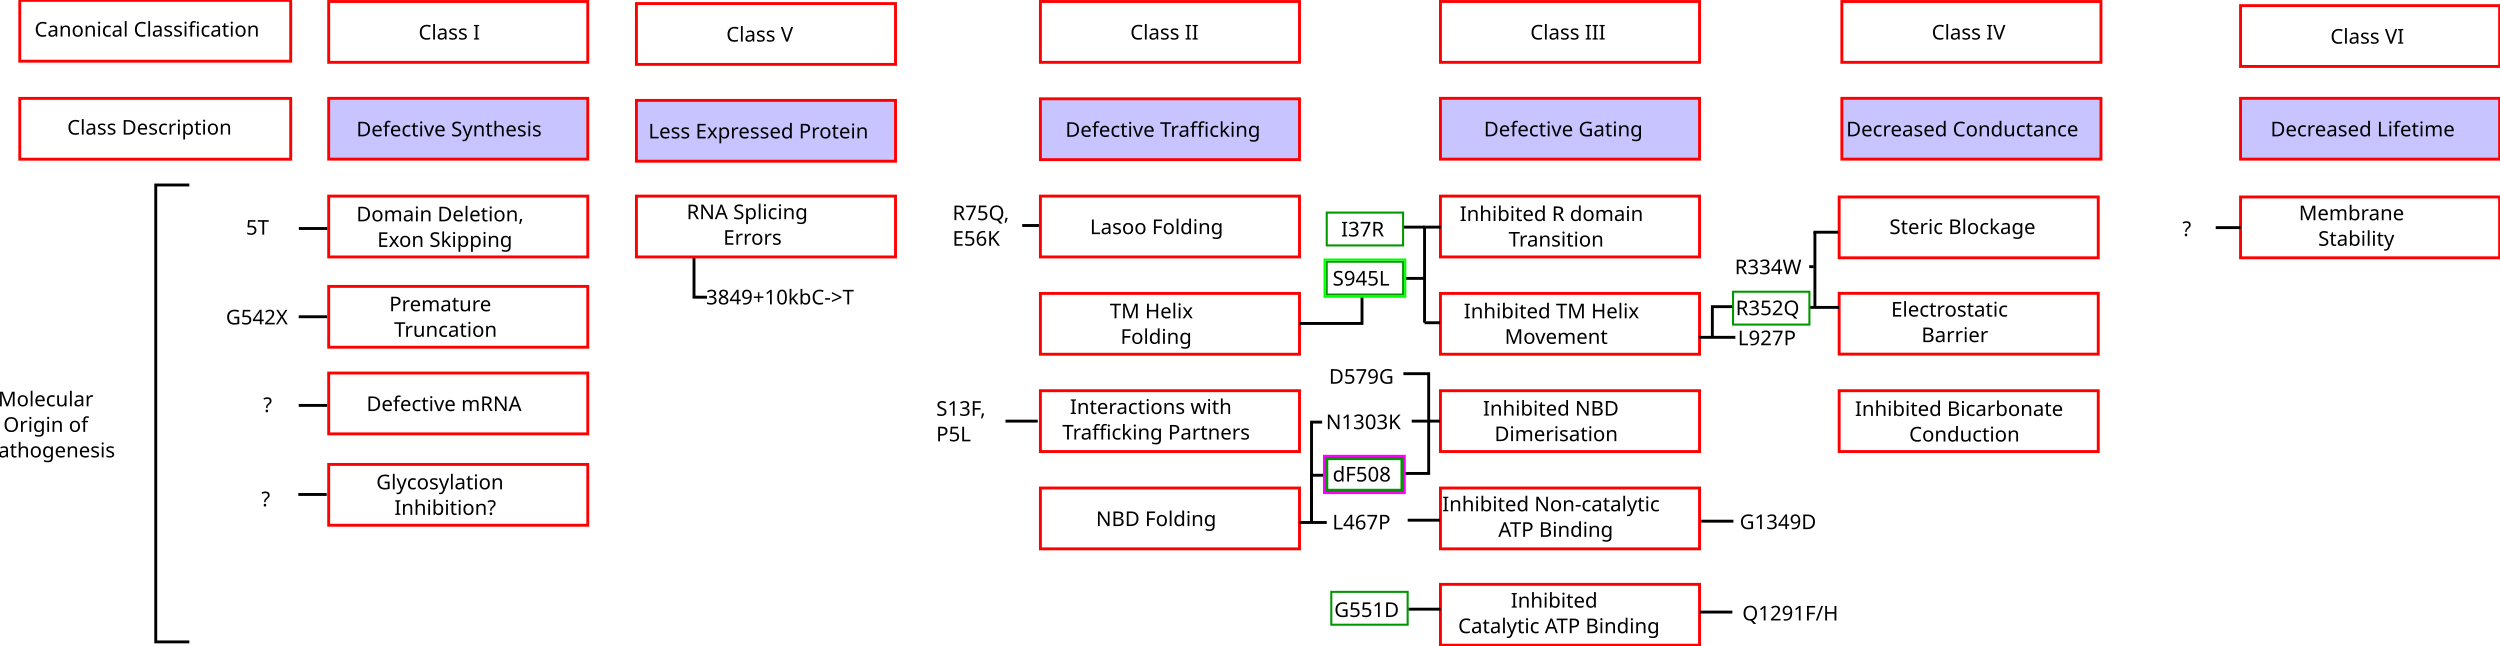
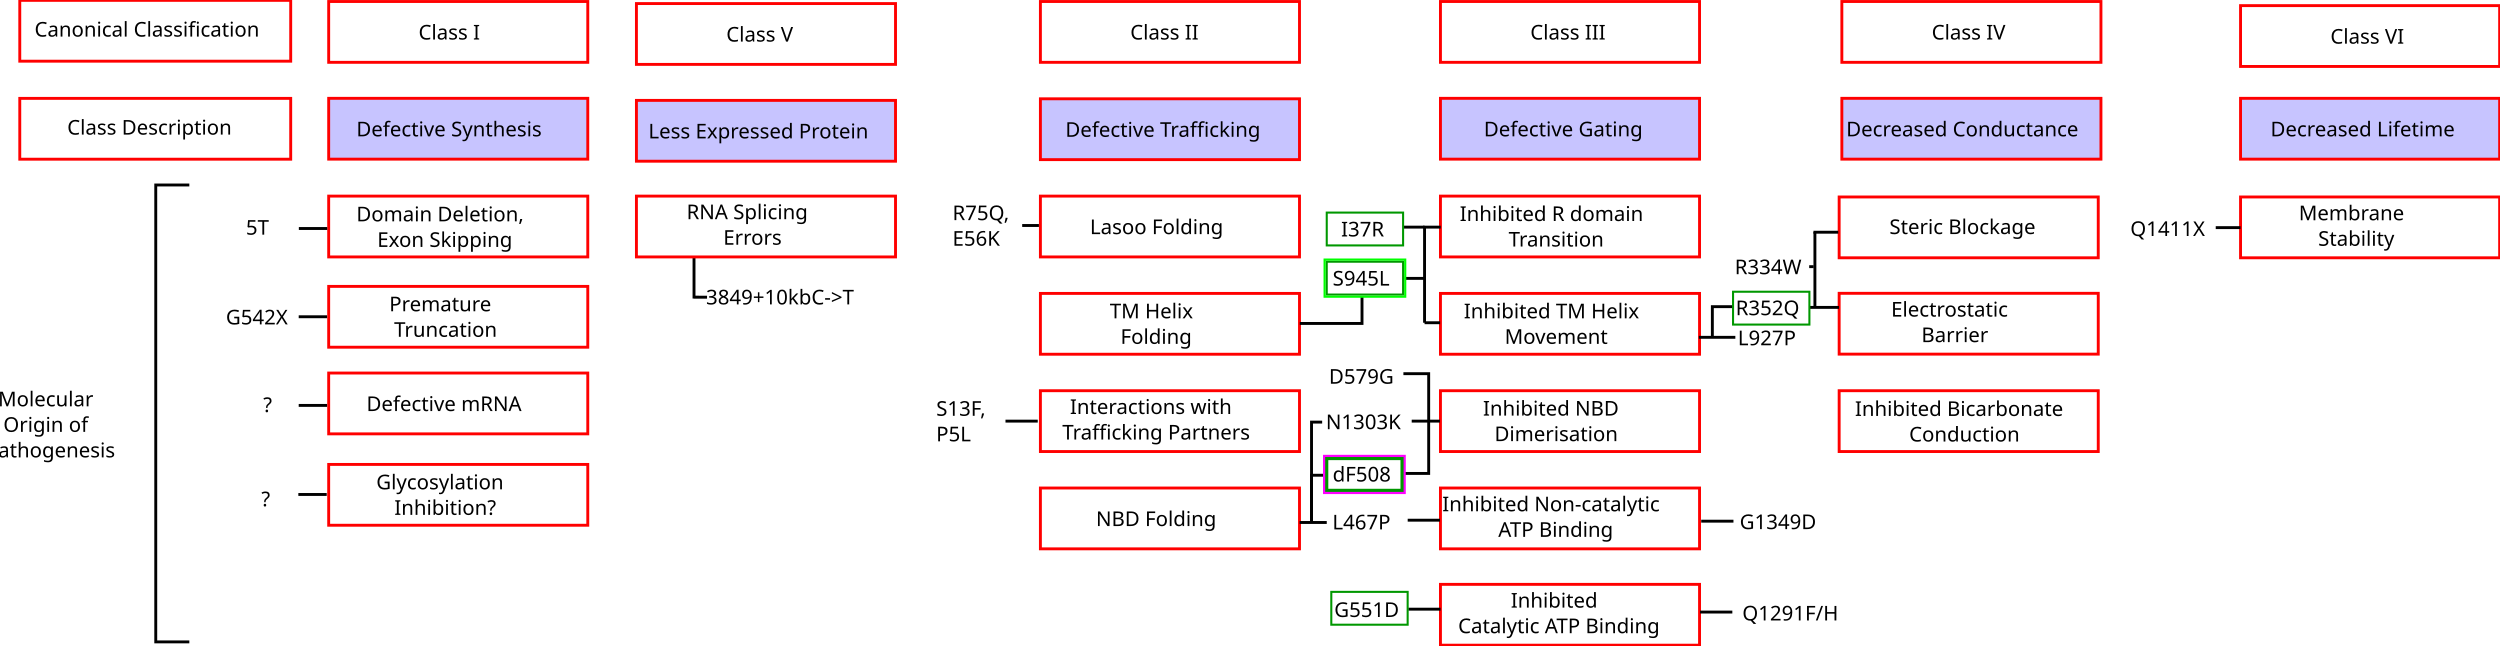
<svg xmlns="http://www.w3.org/2000/svg" width="1294.662mm" height="334.302mm" viewBox="0 0 1294.662 334.302" version="1.1" id="svg8">
  <defs id="defs2" />
  <g id="layer1" transform="translate(-29.07004,-30.84375)">
    <rect style="fill:none;fill-opacity:1;stroke:#ff0000;stroke-width:1.5;stroke-miterlimit:4;stroke-dasharray:none;stroke-opacity:1" id="rect815" width="140.304" height="31.499" x="39.311" y="31.03" ry="0" />
    <text xml:space="preserve" style="font-style:normal;font-weight:normal;font-size:10.583px;line-height:1.25;font-family:sans-serif;letter-spacing:0px;word-spacing:0px;fill:#000000;fill-opacity:1;stroke:none;stroke-width:0.265" x="46.945" y="49.804" id="text819">
      <tspan id="tspan817" x="46.945" y="49.804" style="stroke-width:0.265">Canonical Classification</tspan>
    </text>
    <g id="g934" transform="translate(123.679,-0.8018088)" />
    <rect style="fill:none;fill-opacity:1;stroke:#ff0000;stroke-width:1.5;stroke-miterlimit:4;stroke-dasharray:none;stroke-opacity:1" id="rect815-3-5-2-0-7" width="134.175" height="31.499" x="358.653" y="32.69" ry="0" />
    <text xml:space="preserve" style="font-style:normal;font-weight:normal;font-size:10.583px;line-height:1.25;font-family:sans-serif;letter-spacing:0px;word-spacing:0px;fill:#000000;fill-opacity:1;stroke:none;stroke-width:0.265" x="405.179" y="52.385" id="text819-6-3-7-6-5">
      <tspan id="tspan817-7-5-0-2-9" x="405.179" y="52.385" style="stroke-width:0.265">Class V</tspan>
    </text>
    <rect style="fill:none;fill-opacity:1;stroke:#ff0000;stroke-width:1.5;stroke-miterlimit:4;stroke-dasharray:none;stroke-opacity:1" id="rect815-3-5-2-0-61" width="134.175" height="31.499" x="199.284" y="31.621" ry="0" />
    <text xml:space="preserve" style="font-style:normal;font-weight:normal;font-size:10.583px;line-height:1.25;font-family:sans-serif;letter-spacing:0px;word-spacing:0px;fill:#000000;fill-opacity:1;stroke:none;stroke-width:0.265" x="245.809" y="51.316" id="text819-6-3-7-6-29">
      <tspan id="tspan817-7-5-0-2-3" x="245.809" y="51.316" style="stroke-width:0.265">Class I</tspan>
    </text>
    <rect style="fill:none;fill-opacity:1;stroke:#ff0000;stroke-width:1.5;stroke-miterlimit:4;stroke-dasharray:none;stroke-opacity:1" id="rect815-3-5-2-0-9-9-8-0-9-5" width="134.175" height="31.499" x="199.284" y="132.4" ry="0" />
    <text xml:space="preserve" style="font-style:normal;font-weight:normal;font-size:10.583px;line-height:1.25;font-family:sans-serif;text-align:center;letter-spacing:0px;word-spacing:0px;text-anchor:middle;fill:#000000;fill-opacity:1;stroke:none;stroke-width:0.265" x="266.301" y="145.481" id="text819-6-3-7-6-2-4-4-3-3-2">
      <tspan x="267.983" y="145.481" style="text-align:center;text-anchor:middle;stroke-width:0.265" id="tspan1224">Domain Deletion, </tspan>
      <tspan x="266.301" y="158.71" style="text-align:center;text-anchor:middle;stroke-width:0.265" id="tspan1182">Exon Skipping</tspan>
    </text>
    <rect style="fill:none;fill-opacity:1;stroke:#ff0000;stroke-width:1.5;stroke-miterlimit:4;stroke-dasharray:none;stroke-opacity:1" id="rect815-3-5-2-0-9-9-8-0-9-5-4" width="134.175" height="31.499" x="199.284" y="179.156" ry="0" />
    <text xml:space="preserve" style="font-style:normal;font-weight:normal;font-size:10.583px;line-height:1.25;font-family:sans-serif;text-align:center;letter-spacing:0px;word-spacing:0px;text-anchor:middle;fill:#000000;fill-opacity:1;stroke:none;stroke-width:0.265" x="266.704" y="192.048" id="text819-6-3-7-6-2-4-4-3-3-2-4">
      <tspan x="266.704" y="192.048" style="text-align:center;text-anchor:middle;stroke-width:0.265" id="tspan1224-0">Premature</tspan>
      <tspan id="tspan1267" x="266.704" y="205.277" style="text-align:center;text-anchor:middle;stroke-width:0.265">Truncation</tspan>
    </text>
    <rect style="fill:none;fill-opacity:1;stroke:#ff0000;stroke-width:1.5;stroke-miterlimit:4;stroke-dasharray:none;stroke-opacity:1" id="rect815-3-5-2-0-9-9-8-0-9-5-4-1" width="134.175" height="31.499" x="199.283" y="224.026" ry="0" />
    <text xml:space="preserve" style="font-style:normal;font-weight:normal;font-size:10.583px;line-height:1.25;font-family:sans-serif;text-align:center;letter-spacing:0px;word-spacing:0px;text-anchor:middle;fill:#000000;fill-opacity:1;stroke:none;stroke-width:0.265" x="265.895" y="243.721" id="text819-6-3-7-6-2-4-4-3-3-2-4-4">
      <tspan id="tspan1267-2" x="265.895" y="243.721" style="text-align:center;text-anchor:middle;stroke-width:0.265">Defective mRNA</tspan>
    </text>
    <rect style="fill:none;fill-opacity:1;stroke:#ff0000;stroke-width:1.5;stroke-miterlimit:4;stroke-dasharray:none;stroke-opacity:1" id="rect815-3-5-2-0" width="134.175" height="31.499" x="982.901" y="31.621" ry="0" />
    <text xml:space="preserve" style="font-style:normal;font-weight:normal;font-size:10.583px;line-height:1.25;font-family:sans-serif;letter-spacing:0px;word-spacing:0px;fill:#000000;fill-opacity:1;stroke:none;stroke-width:0.265" x="1029.426" y="51.316" id="text819-6-3-7-6">
      <tspan id="tspan817-7-5-0-2" x="1029.426" y="51.316" style="stroke-width:0.265">Class IV</tspan>
    </text>
    <rect style="fill:none;fill-opacity:1;stroke:#ff0000;stroke-width:1.5;stroke-miterlimit:4;stroke-dasharray:none;stroke-opacity:1" id="rect815-3-5-2-0-9-9-68" width="134.175" height="31.499" x="981.5" y="132.848" ry="0" />
    <text xml:space="preserve" style="font-style:normal;font-weight:normal;font-size:10.583px;line-height:1.25;font-family:sans-serif;letter-spacing:0px;word-spacing:0px;fill:#000000;fill-opacity:1;stroke:none;stroke-width:0.265" x="1007.517" y="152.052" id="text819-6-3-7-6-2-4-9">
      <tspan id="tspan817-7-5-0-2-0-7-2" x="1007.517" y="152.052" style="stroke-width:0.265">Steric Blockage</tspan>
    </text>
    <rect style="fill:none;fill-opacity:1;stroke:#ff0000;stroke-width:1.5;stroke-miterlimit:4;stroke-dasharray:none;stroke-opacity:1" id="rect815-3-5-2-0-9-9-86-4" width="134.175" height="31.499" x="981.502" y="182.737" ry="0" />
    <text xml:space="preserve" style="font-style:normal;font-weight:normal;font-size:10.583px;line-height:1.25;font-family:sans-serif;text-align:center;letter-spacing:0px;word-spacing:0px;text-anchor:middle;fill:#000000;fill-opacity:1;stroke:none;stroke-width:0.265" x="1048.293" y="194.792" id="text819-6-3-7-6-2-4-8-9">
      <tspan id="tspan1328-0" x="1048.293" y="194.792" style="text-align:center;text-anchor:middle;stroke-width:0.265">Electrostatic</tspan>
      <tspan x="1048.293" y="208.021" style="text-align:center;text-anchor:middle;stroke-width:0.265" id="tspan1415">Barrier</tspan>
    </text>
    <rect style="fill:#c7c4ff;fill-opacity:1;stroke:#ff0000;stroke-width:1.5;stroke-miterlimit:4;stroke-dasharray:none;stroke-opacity:1" id="rect815-3-5-2-0-87" width="134.175" height="31.499" x="982.901" y="81.762" ry="0" />
    <text xml:space="preserve" style="font-style:normal;font-weight:normal;font-size:10.583px;line-height:1.25;font-family:sans-serif;letter-spacing:0px;word-spacing:0px;fill:#000000;fill-opacity:1;stroke:none;stroke-width:0.265" x="985.155" y="101.457" id="text819-6-3-7-6-17">
      <tspan id="tspan817-7-5-0-2-2" x="985.155" y="101.457" style="stroke-width:0.265">Decreased Conductance</tspan>
    </text>
    <rect style="fill:none;fill-opacity:1;stroke:#ff0000;stroke-width:1.5;stroke-miterlimit:4;stroke-dasharray:none;stroke-opacity:1" id="rect815-3-5-2-0-6" width="134.175" height="31.499" x="1189.371" y="33.759" ry="0" />
    <text xml:space="preserve" style="font-style:normal;font-weight:normal;font-size:10.583px;line-height:1.25;font-family:sans-serif;letter-spacing:0px;word-spacing:0px;fill:#000000;fill-opacity:1;stroke:none;stroke-width:0.265" x="1235.897" y="53.454" id="text819-6-3-7-6-1">
      <tspan id="tspan817-7-5-0-2-8" x="1235.897" y="53.454" style="stroke-width:0.265">Class VI</tspan>
    </text>
    <rect style="fill:#c7c4ff;fill-opacity:1;stroke:#ff0000;stroke-width:1.5;stroke-miterlimit:4;stroke-dasharray:none;stroke-opacity:1" id="rect815-3-5-2-0-6-2" width="134.175" height="31.499" x="1189.371" y="81.762" ry="0" />
    <text xml:space="preserve" style="font-style:normal;font-weight:normal;font-size:10.583px;line-height:1.25;font-family:sans-serif;letter-spacing:0px;word-spacing:0px;fill:#000000;fill-opacity:1;stroke:none;stroke-width:0.265" x="1204.878" y="101.457" id="text819-6-3-7-6-1-2">
      <tspan id="tspan817-7-5-0-2-8-6" x="1204.878" y="101.457" style="stroke-width:0.265">Decreased Lifetime</tspan>
    </text>
    <rect ry="0" y="132.848" x="1189.371" height="31.499" width="134.175" id="rect815-3-5-2-0-9-9-86-4-7" style="fill:none;fill-opacity:1;stroke:#ff0000;stroke-width:1.5;stroke-miterlimit:4;stroke-dasharray:none;stroke-opacity:1" />
    <text id="text819-6-3-7-6-2-4-8-9-3" y="144.903" x="1256.162" style="font-style:normal;font-weight:normal;font-size:10.583px;line-height:1.25;font-family:sans-serif;text-align:center;letter-spacing:0px;word-spacing:0px;text-anchor:middle;fill:#000000;fill-opacity:1;stroke:none;stroke-width:0.265" xml:space="preserve">
      <tspan id="tspan1415-5" style="text-align:center;text-anchor:middle;stroke-width:0.265" y="144.903" x="1257.844">Membrane </tspan>
      <tspan id="tspan1559" style="text-align:center;text-anchor:middle;stroke-width:0.265" y="158.132" x="1256.162">Stability</tspan>
    </text>
    <rect style="fill:none;fill-opacity:1;stroke:#ff0000;stroke-width:1.5;stroke-miterlimit:4;stroke-dasharray:none;stroke-opacity:1" id="rect815-3-5-2-0-9" width="134.175" height="31.499" x="775.029" y="31.621" ry="0" />
    <text xml:space="preserve" style="font-style:normal;font-weight:normal;font-size:10.583px;line-height:1.25;font-family:sans-serif;letter-spacing:0px;word-spacing:0px;fill:#000000;fill-opacity:1;stroke:none;stroke-width:0.265" x="821.554" y="51.316" id="text819-6-3-7-6-2">
      <tspan id="tspan817-7-5-0-2-0" x="821.554" y="51.316" style="stroke-width:0.265">Class III</tspan>
    </text>
    <rect style="fill:none;fill-opacity:1;stroke:#ff0000;stroke-width:1.5;stroke-miterlimit:4;stroke-dasharray:none;stroke-opacity:1" id="rect815-3-5-2-0-9-9" width="134.175" height="31.499" x="775.029" y="333.46" ry="0" />
    <text xml:space="preserve" style="font-style:normal;font-weight:normal;font-size:10.583px;line-height:1.25;font-family:sans-serif;text-align:center;letter-spacing:0px;word-spacing:0px;text-anchor:middle;fill:#000000;fill-opacity:1;stroke:none;stroke-width:0.265" x="843.251" y="345.515" id="text819-6-3-7-6-2-4">
      <tspan id="tspan817-7-5-0-2-0-7" x="844.934" y="345.515" style="text-align:center;text-anchor:middle;stroke-width:0.265">Inhibited </tspan>
      <tspan x="843.251" y="358.744" style="text-align:center;text-anchor:middle;stroke-width:0.265" id="tspan1327">Catalytic ATP Binding</tspan>
    </text>
    <text xml:space="preserve" style="font-style:normal;font-weight:normal;font-size:10.583px;line-height:1.25;font-family:sans-serif;letter-spacing:0px;word-spacing:0px;fill:#000000;fill-opacity:1;stroke:none;stroke-width:0.265" x="720.014" y="350.356" id="text819-6-3-7-6-2-4-3-5">
      <tspan id="tspan817-7-5-0-2-0-7-67-3" x="720.014" y="350.356" style="stroke-width:0.265">G551D</tspan>
    </text>
    <rect style="fill:none;fill-opacity:1;stroke:#ff0000;stroke-width:1.5;stroke-miterlimit:4;stroke-dasharray:none;stroke-opacity:1" id="rect815-3-5-2-0-9-9-8" width="134.175" height="31.499" x="775.029" y="132.4" ry="0" />
    <text xml:space="preserve" style="font-style:normal;font-weight:normal;font-size:10.583px;line-height:1.25;font-family:sans-serif;text-align:center;letter-spacing:0px;word-spacing:0px;text-anchor:middle;fill:#000000;fill-opacity:1;stroke:none;stroke-width:0.265" x="841.855" y="145.292" id="text819-6-3-7-6-2-4-4">
      <tspan id="tspan817-7-5-0-2-0-7-5" x="843.537" y="145.292" style="text-align:center;text-anchor:middle;stroke-width:0.265">Inhibited R domain </tspan>
      <tspan x="841.855" y="158.521" style="text-align:center;text-anchor:middle;stroke-width:0.265" id="tspan1046">Transition</tspan>
    </text>
    <rect style="fill:none;fill-opacity:1;stroke:#ff0000;stroke-width:1.5;stroke-miterlimit:4;stroke-dasharray:none;stroke-opacity:1" id="rect815-3-5-2-0-9-9-8-0" width="134.175" height="31.499" x="775.029" y="182.79" ry="0" />
    <text xml:space="preserve" style="font-style:normal;font-weight:normal;font-size:10.583px;line-height:1.25;font-family:sans-serif;text-align:center;letter-spacing:0px;word-spacing:0px;text-anchor:middle;fill:#000000;fill-opacity:1;stroke:none;stroke-width:0.265" x="841.855" y="195.681" id="text819-6-3-7-6-2-4-4-3">
      <tspan x="843.537" y="195.681" style="text-align:center;text-anchor:middle;stroke-width:0.265" id="tspan1046-1">Inhibited TM Helix </tspan>
      <tspan x="841.855" y="208.911" style="text-align:center;text-anchor:middle;stroke-width:0.265" id="tspan1074">Movement</tspan>
    </text>
    <rect style="fill:none;fill-opacity:1;stroke:#ff0000;stroke-width:1.5;stroke-miterlimit:4;stroke-dasharray:none;stroke-opacity:1" id="rect815-3-5-2-0-9-9-8-0-0" width="134.175" height="31.499" x="775.029" y="233.18" ry="0" />
    <text xml:space="preserve" style="font-style:normal;font-weight:normal;font-size:10.583px;line-height:1.25;font-family:sans-serif;text-align:center;letter-spacing:0px;word-spacing:0px;text-anchor:middle;fill:#000000;fill-opacity:1;stroke:none;stroke-width:0.265" x="841.855" y="246.071" id="text819-6-3-7-6-2-4-4-3-6">
      <tspan x="841.855" y="246.071" style="text-align:center;text-anchor:middle;stroke-width:0.265" id="tspan1074-2">Inhibited NBD</tspan>
      <tspan x="841.855" y="259.3" style="text-align:center;text-anchor:middle;stroke-width:0.265" id="tspan1102">Dimerisation</tspan>
    </text>
    <rect style="fill:none;fill-opacity:1;stroke:#ff0000;stroke-width:1.5;stroke-miterlimit:4;stroke-dasharray:none;stroke-opacity:1" id="rect815-3-5-2-0-9-9-6" width="134.175" height="31.499" x="775.029" y="283.569" ry="0" />
    <text xml:space="preserve" style="font-style:normal;font-weight:normal;font-size:10.583px;line-height:1.25;font-family:sans-serif;text-align:center;letter-spacing:0px;word-spacing:0px;text-anchor:middle;fill:#000000;fill-opacity:1;stroke:none;stroke-width:0.265" x="841.597" y="295.624" id="text819-6-3-7-6-2-4-5">
      <tspan id="tspan817-7-5-0-2-0-7-6" x="843.279" y="295.624" style="text-align:center;text-anchor:middle;stroke-width:0.265">Inhibited Non-catalytic </tspan>
      <tspan x="841.597" y="308.853" style="text-align:center;text-anchor:middle;stroke-width:0.265" id="tspan1172">ATP Binding</tspan>
    </text>
    <rect style="fill:#c7c4ff;fill-opacity:1;stroke:#ff0000;stroke-width:1.5;stroke-miterlimit:4;stroke-dasharray:none;stroke-opacity:1" id="rect815-3-5-2-0-9-0" width="134.175" height="31.499" x="775.029" y="81.762" ry="0" />
    <text xml:space="preserve" style="font-style:normal;font-weight:normal;font-size:10.583px;line-height:1.25;font-family:sans-serif;letter-spacing:0px;word-spacing:0px;fill:#000000;fill-opacity:1;stroke:none;stroke-width:0.265" x="797.504" y="101.457" id="text819-6-3-7-6-2-6">
      <tspan id="tspan817-7-5-0-2-0-1" x="797.504" y="101.457" style="stroke-width:0.265">Defective Gating</tspan>
    </text>
    <rect style="fill:#c7c4ff;fill-opacity:1;stroke:#ff0000;stroke-width:1.5;stroke-miterlimit:4;stroke-dasharray:none;stroke-opacity:1" id="rect815-3-5-2-0-7-9" width="134.175" height="31.499" x="358.653" y="82.831" ry="0" />
    <text xml:space="preserve" style="font-style:normal;font-weight:normal;font-size:10.583px;line-height:1.25;font-family:sans-serif;letter-spacing:0px;word-spacing:0px;fill:#000000;fill-opacity:1;stroke:none;stroke-width:0.265" x="364.856" y="102.526" id="text819-6-3-7-6-5-4">
      <tspan id="tspan817-7-5-0-2-9-9" x="364.856" y="102.526" style="stroke-width:0.265">Less Expressed Protein</tspan>
    </text>
    <rect style="fill:#c7c4ff;fill-opacity:1;stroke:#ff0000;stroke-width:1.5;stroke-miterlimit:4;stroke-dasharray:none;stroke-opacity:1" id="rect815-3-5-2-0-61-1" width="134.175" height="31.499" x="199.284" y="81.762" ry="0" />
    <text xml:space="preserve" style="font-style:normal;font-weight:normal;font-size:10.583px;line-height:1.25;font-family:sans-serif;letter-spacing:0px;word-spacing:0px;fill:#000000;fill-opacity:1;stroke:none;stroke-width:0.265" x="213.625" y="101.457" id="text819-6-3-7-6-29-1">
      <tspan id="tspan817-7-5-0-2-3-5" x="213.625" y="101.457" style="stroke-width:0.265">Defective Synthesis</tspan>
    </text>
    <text xml:space="preserve" style="font-style:normal;font-weight:normal;font-size:10.583px;line-height:1.25;font-family:sans-serif;text-align:center;letter-spacing:0px;word-spacing:0px;text-anchor:middle;fill:#000000;fill-opacity:1;stroke:none;stroke-width:0.265" x="634.684" y="245.234" id="text819-6-3-7-6-2-4-4-3-6-6-4-7">
      <tspan x="634.684" y="245.234" style="text-align:center;text-anchor:middle;stroke-width:0.265" id="tspan1102-5-7-6">Interactions with</tspan>
      <tspan id="tspan1525" x="634.684" y="258.464" style="text-align:center;text-anchor:middle;stroke-width:0.265">Trafficking Partners</tspan>
    </text>
    <rect style="fill:none;fill-opacity:1;stroke:#ff0000;stroke-width:1.5;stroke-miterlimit:4;stroke-dasharray:none;stroke-opacity:1" id="rect815-3-5-2-0-8" width="134.175" height="31.499" x="567.858" y="31.621" ry="0" />
    <text xml:space="preserve" style="font-style:normal;font-weight:normal;font-size:10.583px;line-height:1.25;font-family:sans-serif;letter-spacing:0px;word-spacing:0px;fill:#000000;fill-opacity:1;stroke:none;stroke-width:0.265" x="614.383" y="51.316" id="text819-6-3-7-6-9">
      <tspan id="tspan817-7-5-0-2-7" x="614.383" y="51.316" style="stroke-width:0.265">Class II</tspan>
    </text>
    <rect style="fill:none;fill-opacity:1;stroke:#ff0000;stroke-width:1.5;stroke-miterlimit:4;stroke-dasharray:none;stroke-opacity:1" id="rect815-3-5-2-0-9-9-8-0-0-0" width="134.175" height="31.499" x="567.858" y="132.4" ry="0" />
    <text xml:space="preserve" style="font-style:normal;font-weight:normal;font-size:10.583px;line-height:1.25;font-family:sans-serif;text-align:center;letter-spacing:0px;word-spacing:0px;text-anchor:middle;fill:#000000;fill-opacity:1;stroke:none;stroke-width:0.265" x="634.906" y="152.095" id="text819-6-3-7-6-2-4-4-3-6-6">
      <tspan x="634.906" y="152.095" style="text-align:center;text-anchor:middle;stroke-width:0.265" id="tspan1102-5">Lasoo Folding</tspan>
    </text>
    <rect style="fill:none;fill-opacity:1;stroke:#ff0000;stroke-width:1.5;stroke-miterlimit:4;stroke-dasharray:none;stroke-opacity:1" id="rect815-3-5-2-0-9-9-8-0-0-0-5" width="134.175" height="31.499" x="567.858" y="283.569" ry="0" />
    <text xml:space="preserve" style="font-style:normal;font-weight:normal;font-size:10.583px;line-height:1.25;font-family:sans-serif;text-align:center;letter-spacing:0px;word-spacing:0px;text-anchor:middle;fill:#000000;fill-opacity:1;stroke:none;stroke-width:0.265" x="634.684" y="303.264" id="text819-6-3-7-6-2-4-4-3-6-6-4">
      <tspan x="634.684" y="303.264" style="text-align:center;text-anchor:middle;stroke-width:0.265" id="tspan1102-5-7">NBD Folding</tspan>
    </text>
    <rect style="fill:none;fill-opacity:1;stroke:#ff0000;stroke-width:1.5;stroke-miterlimit:4;stroke-dasharray:none;stroke-opacity:1" id="rect815-3-5-2-0-9-9-8-0-9" width="134.175" height="31.499" x="567.858" y="182.79" ry="0" />
    <text xml:space="preserve" style="font-style:normal;font-weight:normal;font-size:10.583px;line-height:1.25;font-family:sans-serif;text-align:center;letter-spacing:0px;word-spacing:0px;text-anchor:middle;fill:#000000;fill-opacity:1;stroke:none;stroke-width:0.265" x="634.684" y="195.681" id="text819-6-3-7-6-2-4-4-3-3">
      <tspan x="636.366" y="195.681" style="text-align:center;text-anchor:middle;stroke-width:0.265" id="tspan1046-1-7">TM Helix </tspan>
      <tspan x="634.684" y="208.911" style="text-align:center;text-anchor:middle;stroke-width:0.265" id="tspan1074-4">Folding</tspan>
    </text>
    <rect style="fill:#c7c4ff;fill-opacity:1;stroke:#ff0000;stroke-width:1.5;stroke-miterlimit:4;stroke-dasharray:none;stroke-opacity:1" id="rect815-3-5-2-0-8-9" width="134.175" height="31.499" x="567.858" y="82.01" ry="0" />
    <text xml:space="preserve" style="font-style:normal;font-weight:normal;font-size:10.583px;line-height:1.25;font-family:sans-serif;letter-spacing:0px;word-spacing:0px;fill:#000000;fill-opacity:1;stroke:none;stroke-width:0.265" x="580.788" y="101.706" id="text819-6-3-7-6-9-1">
      <tspan id="tspan817-7-5-0-2-7-7" x="580.788" y="101.706" style="stroke-width:0.265">Defective Trafficking</tspan>
    </text>
    <text xml:space="preserve" style="font-style:normal;font-weight:normal;font-size:10.583px;line-height:1.25;font-family:sans-serif;letter-spacing:0px;word-spacing:0px;fill:#000000;fill-opacity:1;stroke:none;stroke-width:0.265" x="927.925" y="194.075" id="text819-6-3-7-6-2-4-3-5-5">
      <tspan id="tspan817-7-5-0-2-0-7-67-3-6" x="927.925" y="194.075" style="stroke-width:0.265">R352Q</tspan>
    </text>
    <text xml:space="preserve" style="font-style:normal;font-weight:normal;font-size:10.583px;line-height:1.25;font-family:sans-serif;letter-spacing:0px;word-spacing:0px;fill:#000000;fill-opacity:1;stroke:none;stroke-width:0.265" x="929.028" y="209.63" id="text819-6-3-7-6-2-4-3-5-5-2">
      <tspan id="tspan817-7-5-0-2-0-7-67-3-6-9" x="929.028" y="209.63" style="stroke-width:0.265">L927P</tspan>
    </text>
    <text xml:space="preserve" style="font-style:normal;font-weight:normal;font-size:10.583px;line-height:1.25;font-family:sans-serif;letter-spacing:0px;word-spacing:0px;fill:#000000;fill-opacity:1;stroke:none;stroke-width:0.265" x="723.575" y="153.291" id="text819-6-3-7-6-2-4-3-5-5-2-1">
      <tspan id="tspan817-7-5-0-2-0-7-67-3-6-9-2" x="723.575" y="153.291" style="stroke-width:0.265">I37R</tspan>
    </text>
    <text xml:space="preserve" style="font-style:normal;font-weight:normal;font-size:10.583px;line-height:1.25;font-family:sans-serif;letter-spacing:0px;word-spacing:0px;fill:#000000;fill-opacity:1;stroke:none;stroke-width:0.265" x="927.435" y="172.847" id="text819-6-3-7-6-2-4-3-5-5-7">
      <tspan id="tspan817-7-5-0-2-0-7-67-3-6-0" x="927.435" y="172.847" style="stroke-width:0.265">R334W</tspan>
    </text>
    <text xml:space="preserve" style="font-style:normal;font-weight:normal;font-size:10.583px;line-height:1.25;font-family:sans-serif;letter-spacing:0px;word-spacing:0px;fill:#000000;fill-opacity:1;stroke:none;stroke-width:0.265" x="719.185" y="178.733" id="text819-6-3-7-6-2-4-3-5-9">
      <tspan id="tspan817-7-5-0-2-0-7-67-3-3" x="719.185" y="178.733" style="stroke-width:0.265">S945L</tspan>
    </text>
    <path style="fill:none;stroke:#000000;stroke-width:1.5;stroke-linecap:butt;stroke-linejoin:miter;stroke-miterlimit:4;stroke-dasharray:none;stroke-opacity:1" d="m 766.796,197.977 v -49.512 h 8.352" id="path1226" />
    <path style="fill:none;stroke:#000000;stroke-width:1.5;stroke-linecap:butt;stroke-linejoin:miter;stroke-miterlimit:4;stroke-dasharray:none;stroke-opacity:1" d="M 766.796,148.465 H 755.768" id="path1228" />
    <path style="fill:none;stroke:#000000;stroke-width:1.5;stroke-linecap:butt;stroke-linejoin:miter;stroke-miterlimit:4;stroke-dasharray:none;stroke-opacity:1" d="M 927.743,205.53 H 908.844" id="path1230" />
    <path style="fill:none;stroke:#000000;stroke-width:1.5;stroke-linecap:butt;stroke-linejoin:miter;stroke-miterlimit:4;stroke-dasharray:none;stroke-opacity:1" d="m 926.987,189.655 h -11.15 v 15.497" id="path1232" />
    <path style="fill:none;stroke:#000000;stroke-width:1.5;stroke-linecap:butt;stroke-linejoin:miter;stroke-miterlimit:4;stroke-dasharray:none;stroke-opacity:1" d="m 966.053,190.033 h 15.362" id="path1234" />
    <path style="fill:none;stroke:#000000;stroke-width:1.5;stroke-linecap:butt;stroke-linejoin:miter;stroke-miterlimit:4;stroke-dasharray:none;stroke-opacity:1" d="m 968.186,151.101 h 12.851" id="path1236" />
    <path style="fill:none;stroke:#000000;stroke-width:1.5;stroke-linecap:butt;stroke-linejoin:miter;stroke-miterlimit:4;stroke-dasharray:none;stroke-opacity:1" d="m 758.377,346.311 h 16.704" id="path1238" />
    <text xml:space="preserve" style="font-style:normal;font-weight:normal;font-size:10.583px;line-height:1.25;font-family:sans-serif;letter-spacing:0px;word-spacing:0px;fill:#000000;fill-opacity:1;stroke:none;stroke-width:0.265" x="719.206" y="280.208" id="text819-6-3-7-6-2-4-3-5-5-7-6">
      <tspan id="tspan817-7-5-0-2-0-7-67-3-6-0-0" x="719.206" y="280.208" style="stroke-width:0.265">dF508</tspan>
    </text>
    <text xml:space="preserve" style="font-style:normal;font-weight:normal;font-size:10.583px;line-height:1.25;font-family:sans-serif;letter-spacing:0px;word-spacing:0px;fill:#000000;fill-opacity:1;stroke:none;stroke-width:0.265" x="146.045" y="198.852" id="text819-6-3-7-6-2-4-3-5-9-6">
      <tspan id="tspan817-7-5-0-2-0-7-67-3-3-2" x="146.045" y="198.852" style="stroke-width:0.265">G542X</tspan>
    </text>
    <text xml:space="preserve" style="font-style:normal;font-weight:normal;font-size:10.583px;line-height:1.25;font-family:sans-serif;letter-spacing:0px;word-spacing:0px;fill:#000000;fill-opacity:1;stroke:none;stroke-width:0.265" x="719.061" y="305.015" id="text819-6-3-7-6-2-4-3-5-9-61">
      <tspan id="tspan817-7-5-0-2-0-7-67-3-3-8" x="719.061" y="305.015" style="stroke-width:0.265">L467P</tspan>
    </text>
    <path style="fill:none;stroke:#000000;stroke-width:1.5;stroke-linecap:butt;stroke-linejoin:miter;stroke-miterlimit:4;stroke-dasharray:none;stroke-opacity:1" d="m 758.063,300.235 h 16.704" id="path1238-7" />
    <path style="fill:none;stroke:#000000;stroke-width:1.5;stroke-linecap:butt;stroke-linejoin:miter;stroke-miterlimit:4;stroke-dasharray:none;stroke-opacity:1" d="m 968.949,151.034 v 38.884" id="path1236-3" />
    <path style="fill:none;stroke:#000000;stroke-width:1.5;stroke-linecap:butt;stroke-linejoin:miter;stroke-miterlimit:4;stroke-dasharray:none;stroke-opacity:1" d="m 968.304,168.937 h -2.315" id="path1022" />
    <path style="fill:none;stroke:#000000;stroke-width:1.5;stroke-linecap:butt;stroke-linejoin:miter;stroke-miterlimit:4;stroke-dasharray:none;stroke-opacity:1" d="m 734.408,184.284 v 14.064 h -32.222" id="path1024" />
    <path style="fill:none;stroke:#000000;stroke-width:1.5;stroke-linecap:butt;stroke-linejoin:miter;stroke-miterlimit:4;stroke-dasharray:none;stroke-opacity:1" d="m 756.59,175.008 h 9.946" id="path1026" />
    <path style="fill:none;stroke:#000000;stroke-width:1.5;stroke-linecap:butt;stroke-linejoin:miter;stroke-miterlimit:4;stroke-dasharray:none;stroke-opacity:1" d="m 766.796,197.977 h 8.055" id="path1028" />
    <text xml:space="preserve" style="font-style:normal;font-weight:normal;font-size:10.583px;line-height:1.25;font-family:sans-serif;letter-spacing:0px;word-spacing:0px;fill:#000000;fill-opacity:1;stroke:none;stroke-width:0.265" x="931.349" y="352.168" id="text819-6-3-7-6-2-4-3-5-3">
      <tspan id="tspan817-7-5-0-2-0-7-67-3-67" x="931.349" y="352.168" style="stroke-width:0.265">Q1291F/H</tspan>
    </text>
    <text xml:space="preserve" style="font-style:normal;font-weight:normal;font-size:10.583px;line-height:1.25;font-family:sans-serif;letter-spacing:0px;word-spacing:0px;fill:#000000;fill-opacity:1;stroke:none;stroke-width:0.265" x="513.89" y="246.167" id="text819-6-3-7-6-2-4-3-5-5-7-6-3">
      <tspan id="tspan817-7-5-0-2-0-7-67-3-6-0-0-5" x="513.89" y="246.167" style="stroke-width:0.265">S13F, </tspan>
      <tspan x="513.89" y="259.396" style="stroke-width:0.265" id="tspan1108">P5L</tspan>
    </text>
    <path style="fill:none;stroke:#000000;stroke-width:1.5;stroke-linecap:butt;stroke-linejoin:miter;stroke-miterlimit:4;stroke-dasharray:none;stroke-opacity:1" d="m 549.777,248.929 h 16.704" id="path1238-7-5-6" />
    <path style="fill:none;stroke:#000000;stroke-width:1.5;stroke-linecap:butt;stroke-linejoin:miter;stroke-miterlimit:4;stroke-dasharray:none;stroke-opacity:1" d="m 909.483,347.807 h 16.704" id="path1238-3" />
    <path style="fill:none;stroke:#000000;stroke-width:1.5;stroke-linecap:butt;stroke-linejoin:miter;stroke-miterlimit:4;stroke-dasharray:none;stroke-opacity:1" d="M 198.529,149.176 H 183.829" id="path1260-6" />
    <text xml:space="preserve" style="font-style:normal;font-weight:normal;font-size:10.583px;line-height:1.25;font-family:sans-serif;letter-spacing:0px;word-spacing:0px;fill:#000000;fill-opacity:1;stroke:none;stroke-width:0.265" x="156.41" y="152.383" id="text819-6-3-7-6-2-4-3-5-9-6-7">
      <tspan id="tspan817-7-5-0-2-0-7-67-3-3-2-5" x="156.41" y="152.383" style="stroke-width:0.265">5T</tspan>
    </text>
    <text xml:space="preserve" style="font-style:normal;font-weight:normal;font-size:10.583px;line-height:1.25;font-family:sans-serif;letter-spacing:0px;word-spacing:0px;fill:#000000;fill-opacity:1;stroke:none;stroke-width:0.265" x="522.334" y="144.859" id="text819-6-3-7-6-2-4-3-5-5-7-6-3-3">
      <tspan id="tspan817-7-5-0-2-0-7-67-3-6-0-0-5-5" x="522.334" y="144.859" style="stroke-width:0.265">R75Q, </tspan>
      <tspan x="522.334" y="158.088" style="stroke-width:0.265" id="tspan1106">E56K</tspan>
    </text>
    <path style="fill:none;stroke:#000000;stroke-width:1.5;stroke-linecap:butt;stroke-linejoin:miter;stroke-miterlimit:4;stroke-dasharray:none;stroke-opacity:1" d="m 558.423,147.621 h 8.672" id="path1238-7-5-6-6" />
    <text xml:space="preserve" style="font-style:normal;font-weight:normal;font-size:10.583px;line-height:1.25;font-family:sans-serif;letter-spacing:0px;word-spacing:0px;fill:#000000;fill-opacity:1;stroke:none;stroke-width:0.265" x="717.278" y="229.564" id="text819-6-3-7-6-2-4-3-5-3-3">
      <tspan id="tspan817-7-5-0-2-0-7-67-3-67-6" x="717.278" y="229.564" style="stroke-width:0.265">D579G</tspan>
    </text>
    <path style="fill:none;stroke:#000000;stroke-width:1.5;stroke-linecap:butt;stroke-linejoin:miter;stroke-miterlimit:4;stroke-dasharray:none;stroke-opacity:1" d="m 760.142,248.929 h 14.626" id="path1238-7-7" />
-     <text xml:space="preserve" style="font-style:normal;font-weight:normal;font-size:10.583px;line-height:1.25;font-family:sans-serif;letter-spacing:0px;word-spacing:0px;fill:#000000;fill-opacity:1;stroke:none;stroke-width:0.265" x="1159.25" y="153.064" id="text819-6-3-7-6-2-4-3-5-5-7-5">
-       <tspan id="tspan817-7-5-0-2-0-7-67-3-6-0-3" x="1159.25" y="153.064" style="stroke-width:0.265">?</tspan>
+     <text xml:space="preserve" style="font-style:normal;font-weight:normal;font-size:10.583px;line-height:1.25;font-family:sans-serif;letter-spacing:0px;word-spacing:0px;fill:#000000;fill-opacity:1;stroke:none;stroke-width:0.265" x="1132.262" y="153.064" id="text819-6-3-7-6-2-4-3-5-5-7-5">
+       <tspan id="tspan817-7-5-0-2-0-7-67-3-6-0-3" x="1132.262" y="153.064" style="stroke-width:0.265">Q1411X</tspan>
    </text>
    <path style="fill:none;stroke:#000000;stroke-width:1.5;stroke-linecap:butt;stroke-linejoin:miter;stroke-miterlimit:4;stroke-dasharray:none;stroke-opacity:1" d="m 702.09,301.418 h 14.059" id="path1238-7-7-5" />
    <path style="fill:none;stroke:#000000;stroke-width:1.5;stroke-linecap:butt;stroke-linejoin:miter;stroke-miterlimit:4;stroke-dasharray:none;stroke-opacity:1" d="m 714.913,276.955 h -6.648 v 24.455" id="path1110" />
    <path style="fill:none;stroke:#000000;stroke-width:1.5;stroke-linecap:butt;stroke-linejoin:miter;stroke-miterlimit:4;stroke-dasharray:none;stroke-opacity:1" d="m 755.952,276.019 h 12.982 v -27.128" id="path1112" />
    <path style="fill:none;stroke:#000000;stroke-width:1.5;stroke-linecap:butt;stroke-linejoin:miter;stroke-miterlimit:4;stroke-dasharray:none;stroke-opacity:1" d="m 1176.52,148.723 h 12.851" id="path1236-2" />
    <rect transform="translate(324.3254,95.22523)" ry="0" y="137.954" x="243.533" height="31.499" width="134.175" id="rect815-3-5-2-0-9-9-8-0-0-0-5-7" style="fill:none;fill-opacity:1;stroke:#ff0000;stroke-width:1.5;stroke-miterlimit:4;stroke-dasharray:none;stroke-opacity:1" />
    <rect style="fill:none;fill-opacity:1;stroke:#ff0000;stroke-width:1.5;stroke-miterlimit:4;stroke-dasharray:none;stroke-opacity:1" id="rect815-3-5-2-0-9-9-8-0-9-5-4-1-9" width="134.175" height="31.499" x="199.283" y="271.353" ry="0" />
    <text xml:space="preserve" style="font-style:normal;font-weight:normal;font-size:10.583px;line-height:1.25;font-family:sans-serif;text-align:center;letter-spacing:0px;word-spacing:0px;text-anchor:middle;fill:#000000;fill-opacity:1;stroke:none;stroke-width:0.265" x="266.522" y="284.245" id="text819-6-3-7-6-2-4-4-3-3-2-4-4-1">
      <tspan id="tspan1267-2-7" x="266.522" y="284.245" style="text-align:center;text-anchor:middle;stroke-width:0.265">Glycosylation</tspan>
      <tspan x="266.522" y="297.474" style="text-align:center;text-anchor:middle;stroke-width:0.265" id="tspan1303">Inhibition?</tspan>
    </text>
    <rect style="opacity:1;fill:none;fill-opacity:1;fill-rule:nonzero;stroke:#009700;stroke-width:1.067;stroke-linecap:square;stroke-miterlimit:10;stroke-dasharray:none;stroke-dashoffset:0;stroke-opacity:1" id="rect966" width="39.54" height="17.008" x="718.503" y="337.35" />
    <g id="g1027" transform="translate(-0.3589447)">
      <rect y="268.042" x="716.226" height="17.008" width="39.54" id="rect966-7" style="opacity:1;fill:none;fill-opacity:1;fill-rule:nonzero;stroke:#009700;stroke-width:2.167;stroke-linecap:square;stroke-miterlimit:10;stroke-dasharray:none;stroke-dashoffset:0;stroke-opacity:1" />
      <rect y="266.946" x="715.133" height="19.2" width="41.729" id="rect966-3-5" style="opacity:1;fill:none;fill-opacity:1;fill-rule:nonzero;stroke:#ff00ff;stroke-width:1.133;stroke-linecap:square;stroke-miterlimit:10;stroke-dasharray:none;stroke-dashoffset:0;stroke-opacity:1" />
    </g>
    <g id="g1027-3" transform="translate(-0.08495754,-101.6649)">
      <rect y="268.042" x="716.226" height="17.008" width="39.54" id="rect966-7-5" style="opacity:1;fill:none;fill-opacity:1;fill-rule:nonzero;stroke:#009700;stroke-width:1.067;stroke-linecap:square;stroke-miterlimit:10;stroke-dasharray:none;stroke-dashoffset:0;stroke-opacity:1" />
      <rect y="266.946" x="715.133" height="19.2" width="41.729" id="rect966-3-5-6" style="opacity:1;fill:none;fill-opacity:1;fill-rule:nonzero;stroke:#00ff00;stroke-width:1.133;stroke-linecap:square;stroke-miterlimit:10;stroke-dasharray:none;stroke-dashoffset:0;stroke-opacity:1" />
    </g>
    <rect style="opacity:1;fill:none;fill-opacity:1;fill-rule:nonzero;stroke:#009700;stroke-width:1.067;stroke-linecap:square;stroke-miterlimit:10;stroke-dasharray:none;stroke-dashoffset:0;stroke-opacity:1" id="rect966-2" width="39.54" height="17.008" x="926.554" y="181.922" />
    <rect style="opacity:1;fill:none;fill-opacity:1;fill-rule:nonzero;stroke:#009700;stroke-width:1.067;stroke-linecap:square;stroke-miterlimit:10;stroke-dasharray:none;stroke-dashoffset:0;stroke-opacity:1" id="rect966-2-9" width="39.54" height="17.008" x="716.143" y="140.934" />
    <text xml:space="preserve" style="font-style:normal;font-weight:normal;font-size:10.583px;line-height:1.25;font-family:sans-serif;text-align:center;letter-spacing:0px;word-spacing:0px;text-anchor:middle;fill:#000000;fill-opacity:1;stroke:none;stroke-width:0.265" x="1053.244" y="246.26" id="text819-6-3-7-6-2-4-3-5-3-2">
      <tspan id="tspan817-7-5-0-2-0-7-67-3-67-7" x="1053.244" y="246.26" style="text-align:center;text-anchor:middle;stroke-width:0.265">Inhibited Bicarbonate</tspan>
      <tspan x="1053.244" y="259.489" style="text-align:center;text-anchor:middle;stroke-width:0.265" id="tspan1138">Conduction</tspan>
    </text>
    <rect style="fill:none;fill-opacity:1;stroke:#ff0000;stroke-width:1.5;stroke-miterlimit:4;stroke-dasharray:none;stroke-opacity:1" id="rect815-3-5-2-0-9-9-86-4-0" width="134.175" height="31.499" x="981.502" y="233.18" ry="0" />
    <text xml:space="preserve" style="font-style:normal;font-weight:normal;font-size:10.583px;line-height:1.25;font-family:sans-serif;text-align:center;letter-spacing:0px;word-spacing:0px;text-anchor:middle;fill:#000000;fill-opacity:1;stroke:none;stroke-width:0.265" x="425.65" y="144.362" id="text819-6-3-7-6-2-4-4-3-3-2-4-9">
      <tspan x="425.65" y="144.362" style="text-align:center;text-anchor:middle;stroke-width:0.265" id="tspan1116">RNA Splicing</tspan>
      <tspan x="425.65" y="157.591" style="text-align:center;text-anchor:middle;stroke-width:0.265" id="tspan1120">Errors</tspan>
    </text>
    <text xml:space="preserve" style="font-style:normal;font-weight:normal;font-size:10.583px;line-height:1.25;font-family:sans-serif;text-align:center;letter-spacing:0px;word-spacing:0px;text-anchor:middle;fill:#000000;fill-opacity:1;stroke:none;stroke-width:0.265" x="174.546" y="244.232" id="text819-6-3-7-6-2-4-4-3-3-2-4-9-0">
      <tspan x="174.546" y="244.232" style="text-align:center;text-anchor:middle;stroke-width:0.265" id="tspan1178-2">?</tspan>
    </text>
    <rect style="fill:none;fill-opacity:1;stroke:#ff0000;stroke-width:1.5;stroke-miterlimit:4;stroke-dasharray:none;stroke-opacity:1" id="rect815-6" width="140.304" height="31.499" x="39.311" y="81.789" ry="0" />
    <text xml:space="preserve" style="font-style:normal;font-weight:normal;font-size:10.583px;line-height:1.25;font-family:sans-serif;letter-spacing:0px;word-spacing:0px;fill:#000000;fill-opacity:1;stroke:none;stroke-width:0.265" x="63.874" y="100.562" id="text819-1">
      <tspan id="tspan817-8" x="63.874" y="100.562" style="stroke-width:0.265">Class Description</tspan>
    </text>
    <text xml:space="preserve" style="font-style:normal;font-weight:normal;font-size:10.583px;line-height:1.25;font-family:sans-serif;text-align:center;letter-spacing:0px;word-spacing:0px;text-anchor:middle;fill:#000000;fill-opacity:1;stroke:none;stroke-width:0.265" x="173.569" y="293.03" id="text819-6-3-7-6-2-4-4-3-3-2-4-9-0-9">
      <tspan x="173.569" y="293.03" style="text-align:center;text-anchor:middle;stroke-width:0.265" id="tspan1178-2-2">?</tspan>
    </text>
    <text xml:space="preserve" style="font-style:normal;font-weight:normal;font-size:10.583px;line-height:1.25;font-family:sans-serif;text-align:center;letter-spacing:0px;word-spacing:0px;text-anchor:middle;fill:#000000;fill-opacity:1;stroke:none;stroke-width:0.265" x="439.878" y="188.496" id="text819-6-3-7-6-2-4-4-3-3-2-4-9-0-2">
      <tspan x="439.878" y="188.496" style="text-align:center;text-anchor:middle;stroke-width:0.265" id="tspan1178-2-3">3849+10kbC-&gt;T</tspan>
    </text>
    <path style="fill:none;stroke:#000000;stroke-width:1.5;stroke-linecap:butt;stroke-linejoin:miter;stroke-miterlimit:4;stroke-dasharray:none;stroke-opacity:1" d="m 388.329,184.758 h 6.888 l -6.74,-0.049 V 164.157" id="path1260-7-0-2" />
    <text xml:space="preserve" style="font-style:normal;font-weight:normal;font-size:10.583px;line-height:1.25;font-family:sans-serif;letter-spacing:0px;word-spacing:0px;fill:#000000;fill-opacity:1;stroke:none;stroke-width:0.265" x="715.701" y="253.096" id="text819-6-3-7-6-2-4-3-5-5-7-6-36">
      <tspan id="tspan817-7-5-0-2-0-7-67-3-6-0-0-7" x="715.701" y="253.096" style="stroke-width:0.265">N1303K</tspan>
    </text>
    <path style="fill:none;stroke:#000000;stroke-width:1.5;stroke-linecap:butt;stroke-linejoin:miter;stroke-miterlimit:4;stroke-dasharray:none;stroke-opacity:1" d="m 713.767,249.438 h -5.503 v 51.972" id="path1110-5" />
    <path style="fill:none;stroke:#000000;stroke-width:1.5;stroke-linecap:butt;stroke-linejoin:miter;stroke-miterlimit:4;stroke-dasharray:none;stroke-opacity:1" d="M 768.934,248.891 V 224.361 h -13.091" id="path1032" />
    <path style="fill:none;stroke:#000000;stroke-width:1.5;stroke-linecap:butt;stroke-linejoin:miter;stroke-miterlimit:4;stroke-dasharray:none;stroke-opacity:1" d="M 198.458,194.88 H 183.759" id="path1260-6-3" />
    <path style="fill:none;stroke:#000000;stroke-width:1.5;stroke-linecap:butt;stroke-linejoin:miter;stroke-miterlimit:4;stroke-dasharray:none;stroke-opacity:1" d="M 198.458,240.791 H 183.759" id="path1260-6-5" />
    <path style="fill:none;stroke:#000000;stroke-width:1.5;stroke-linecap:butt;stroke-linejoin:miter;stroke-miterlimit:4;stroke-dasharray:none;stroke-opacity:1" d="M 198.269,286.914 H 183.57" id="path1260-6-6" />
    <path style="fill:none;stroke:#000000;stroke-width:1.5;stroke-linecap:butt;stroke-linejoin:miter;stroke-miterlimit:4;stroke-dasharray:none;stroke-opacity:1" d="M 127.118,363.256 H 109.73 V 126.643 h 17.387" id="path1092" />
    <text xml:space="preserve" style="font-style:normal;font-weight:normal;font-size:10.583px;line-height:1.25;font-family:sans-serif;text-align:center;letter-spacing:0px;word-spacing:0px;text-anchor:middle;fill:#000000;fill-opacity:1;stroke:none;stroke-width:0.265" x="62.079" y="241.254" id="text819-1-2">
      <tspan id="tspan817-8-9" x="63.761" y="241.254" style="text-align:center;text-anchor:middle;stroke-width:0.265">Molecular </tspan>
      <tspan x="63.761" y="254.484" style="text-align:center;text-anchor:middle;stroke-width:0.265" id="tspan1004">Origin of </tspan>
      <tspan x="62.079" y="267.713" style="text-align:center;text-anchor:middle;stroke-width:0.265" id="tspan1112">Pathogenesis</tspan>
    </text>
    <rect style="fill:none;fill-opacity:1;stroke:#ff0000;stroke-width:1.5;stroke-miterlimit:4;stroke-dasharray:none;stroke-opacity:1" id="rect815-3-5-2-0-9-9-8-0-9-5-1" width="134.175" height="31.499" x="358.653" y="132.4" ry="0" />
    <text xml:space="preserve" style="font-style:normal;font-weight:normal;font-size:10.583px;line-height:1.25;font-family:sans-serif;letter-spacing:0px;word-spacing:0px;fill:#000000;fill-opacity:1;stroke:none;stroke-width:0.265" x="929.994" y="304.853" id="text819-6-3-7-6-2-4-3-5-9-61-3">
      <tspan id="tspan817-7-5-0-2-0-7-67-3-3-8-6" x="929.994" y="304.853" style="stroke-width:0.265">G1349D</tspan>
    </text>
    <path style="fill:none;stroke:#000000;stroke-width:1.5;stroke-linecap:butt;stroke-linejoin:miter;stroke-miterlimit:4;stroke-dasharray:none;stroke-opacity:1" d="m 910.063,300.742 h 16.704" id="path1238-7-75" />
  </g>
</svg>
